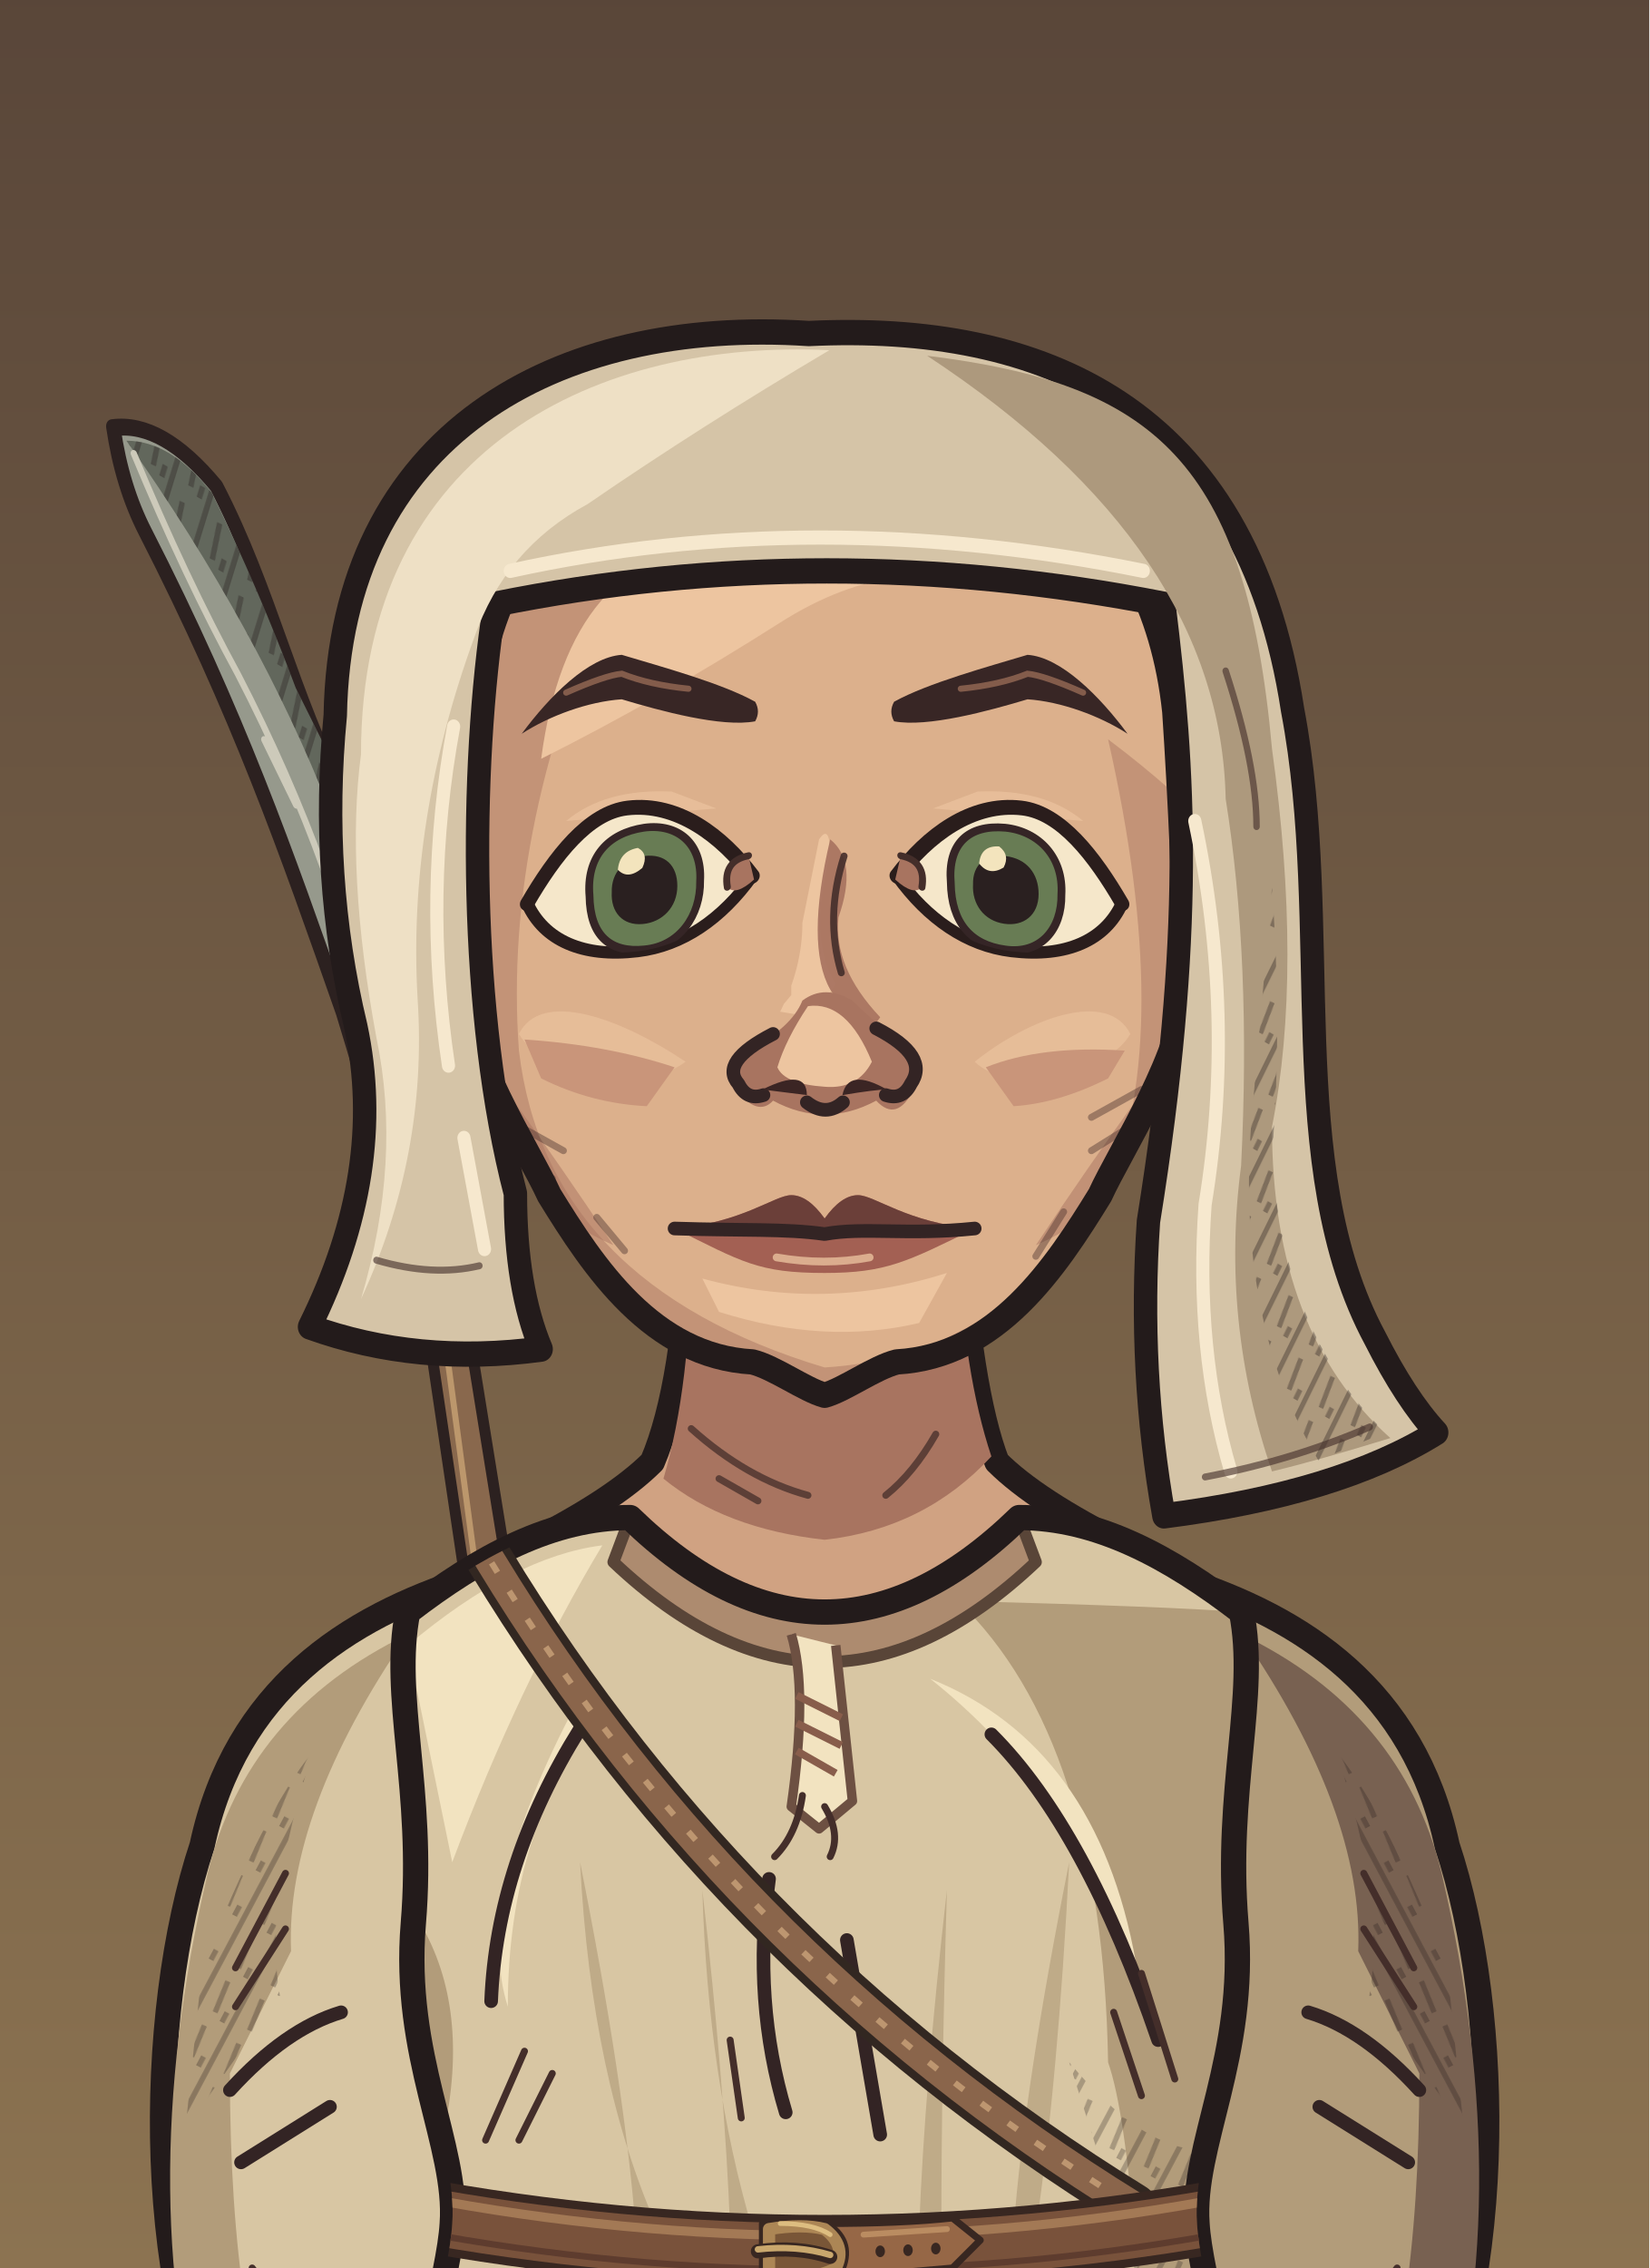
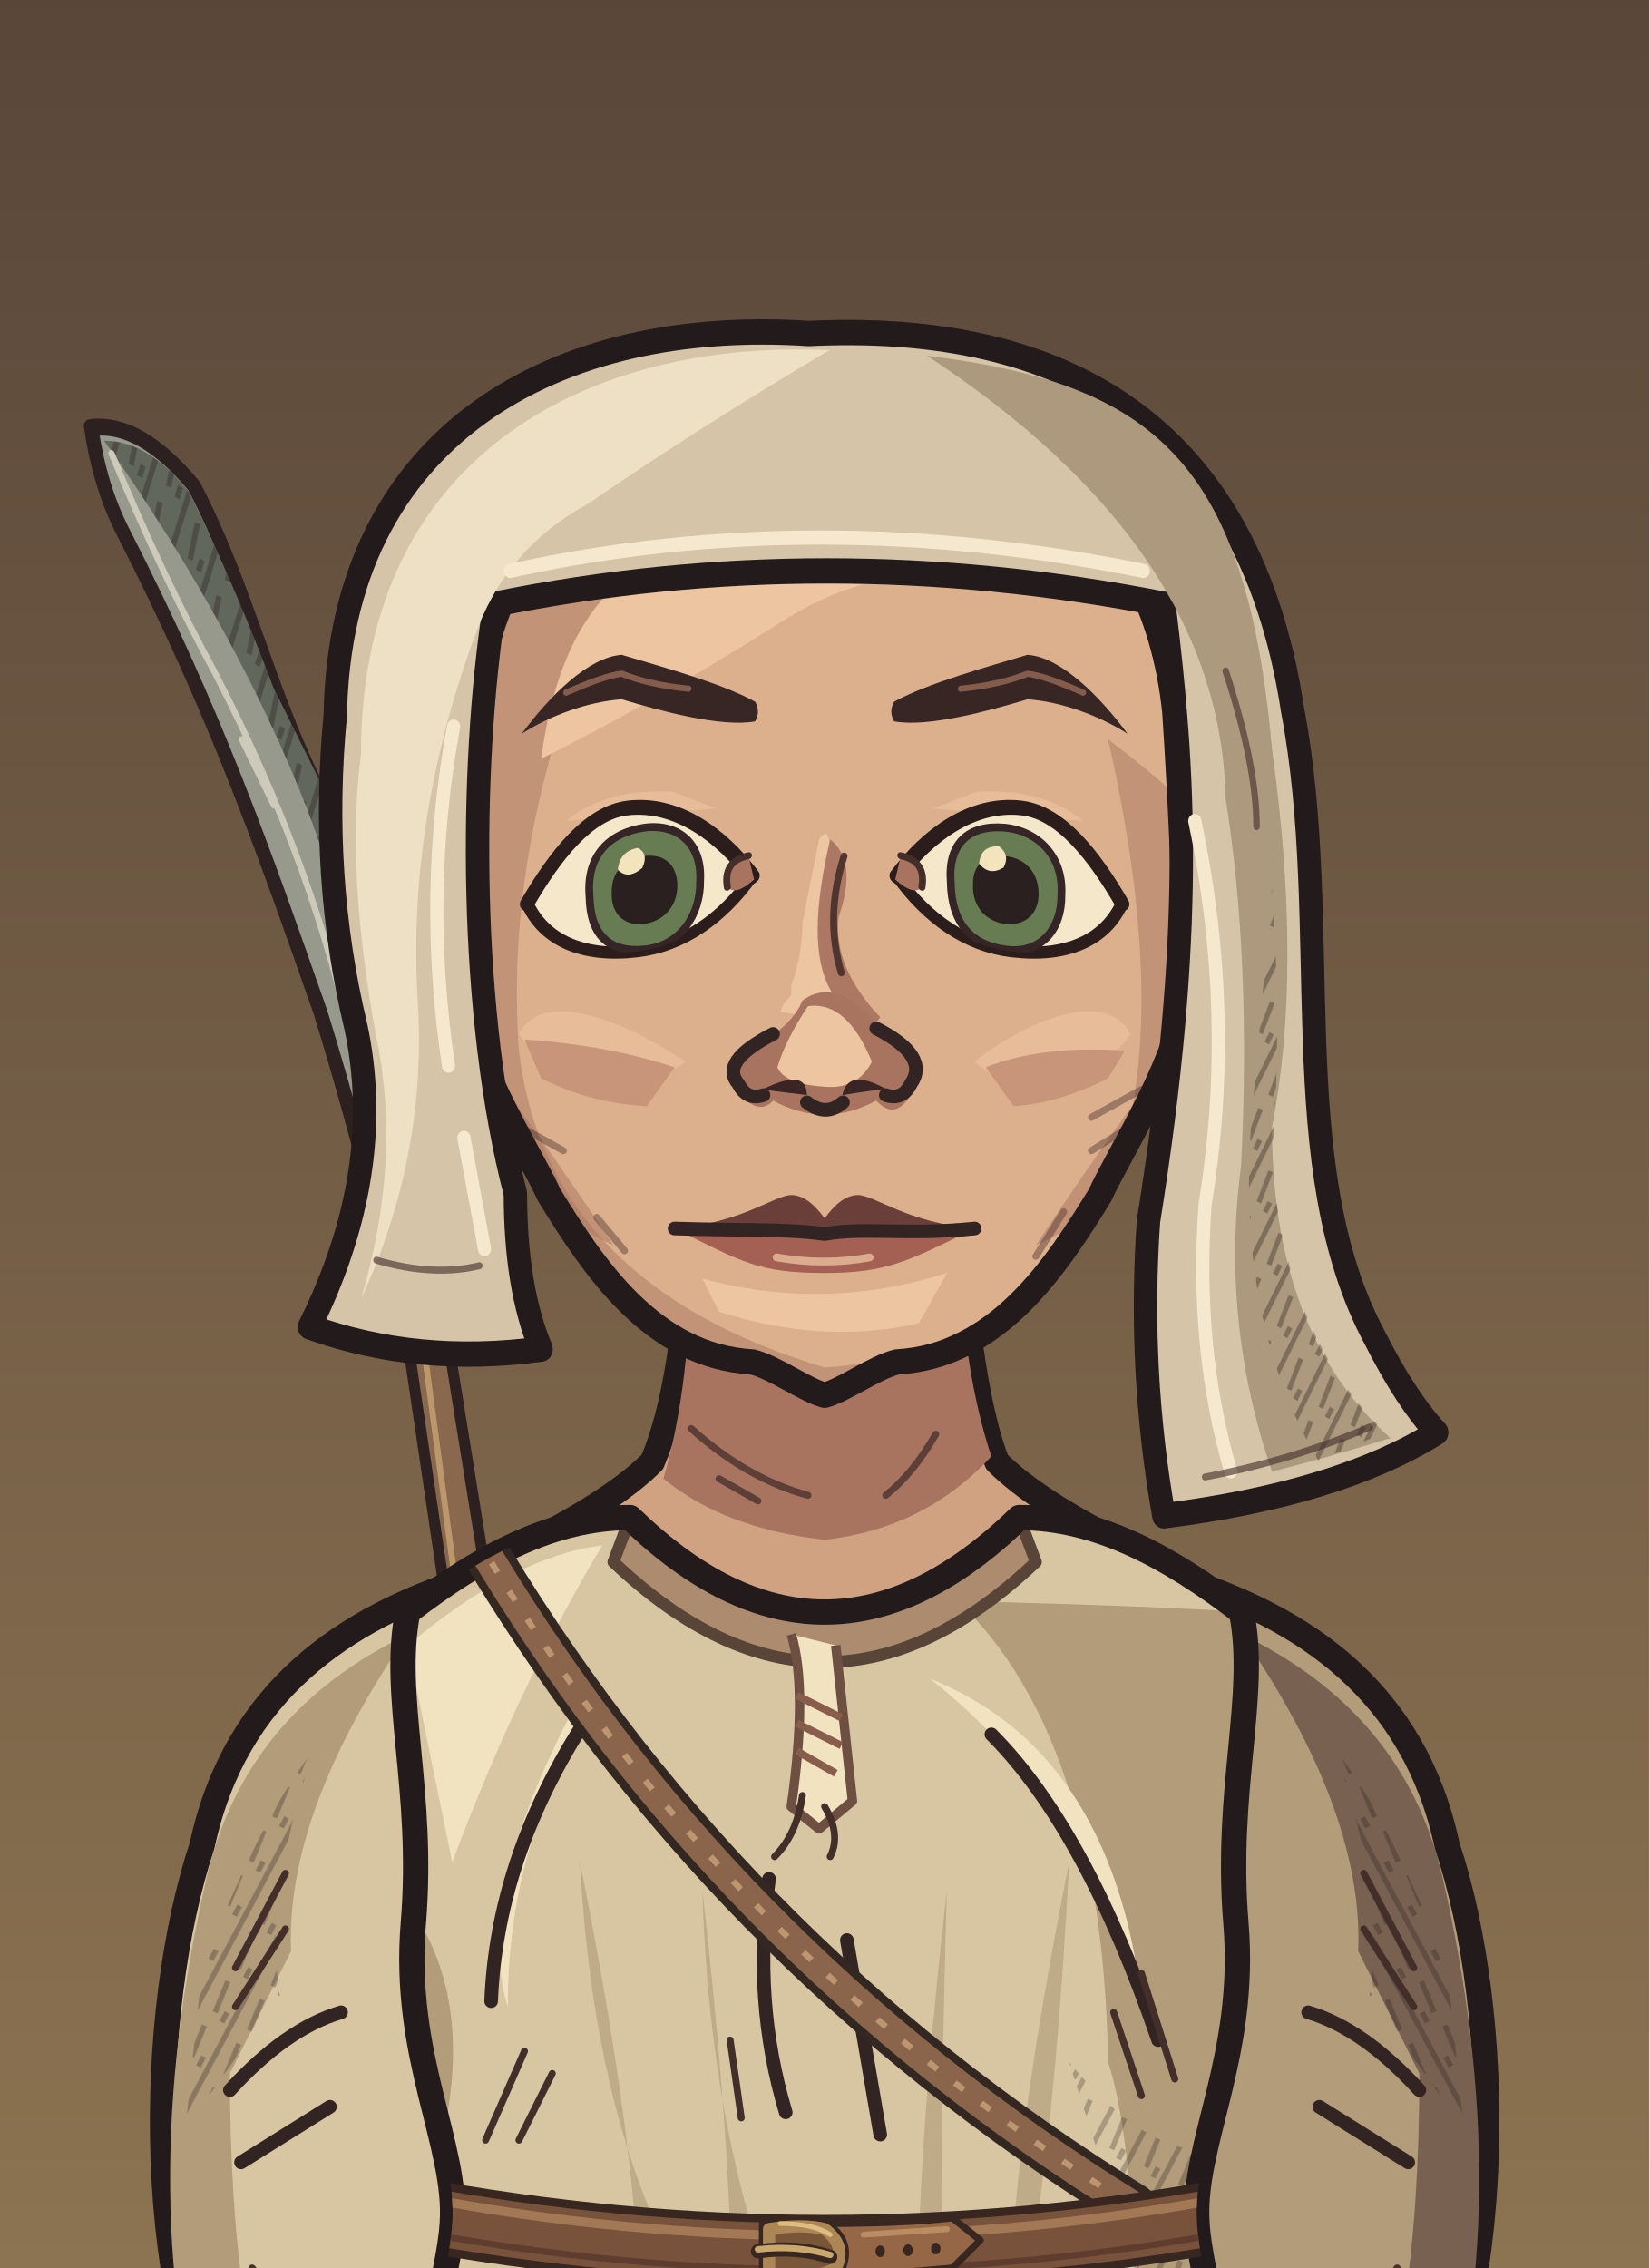
<svg xmlns="http://www.w3.org/2000/svg" xmlns:xlink="http://www.w3.org/1999/xlink" aria-labelledby="title" width="320" height="440" viewBox="0 0 320 440" role="img" data-belt="leather">
  <defs>
    <style>
      .edge {stroke:#231b1b;stroke-width:4.55;stroke-linecap:round;stroke-linejoin:round}
      .seam {fill:none;stroke:#332424;stroke-width:2.45;stroke-linecap:round;stroke-linejoin:round}
      .etch {fill:none;stroke:#442e2a;stroke-width:1.25;stroke-linecap:round}
      .hair-line {fill:none;stroke:#967661;stroke-width:1.45;stroke-linecap:round}
      .white {fill:#f5e7ca;stroke:#2a1d1c;stroke-width:2.65;stroke-linejoin:round}
      .label {fill:#efdfc1;font:600 20px Georgia,serif}
      .muted {fill:#b8aa96;font:13px 'Segoe UI',sans-serif}
      .section {fill:#dcbb8e;font:600 14px 'Segoe UI',sans-serif}
    </style>
    <linearGradient id="umber" x2="0" y2="1" gradientUnits="objectBoundingBox">
      <stop stop-color="#594639" />
      <stop offset=".56" stop-color="#8e7552" />
      <stop offset="1" stop-color="#3c3029" />
    </linearGradient>
    <linearGradient id="ash" x2="0" y2="1" gradientUnits="objectBoundingBox">
      <stop stop-color="#3b423d" />
      <stop offset=".56" stop-color="#7a7d67" />
      <stop offset="1" stop-color="#242b28" />
    </linearGradient>
    <linearGradient id="rose" x2="0" y2="1" gradientUnits="objectBoundingBox">
      <stop stop-color="#51404a" />
      <stop offset=".56" stop-color="#8a6972" />
      <stop offset="1" stop-color="#372c33" />
    </linearGradient>
    <pattern id="paper-grain" width="63" height="57" patternUnits="userSpaceOnUse">
      <path d="M1 16l2-1m21-4 5-2m16 7 6-1M12 32l3-1m16 11 4-1m20-14 4 1M4 51l5-1m41 0 9-2" fill="none" stroke="#231a1b" stroke-width=".85" opacity=".19" />
      <path d="M4 5l9-1m29 2 2-1M1 40l4-1m12 9 1-1m21-23 4-1m9 12 5-2" fill="none" stroke="#f0dbb5" stroke-width=".85" opacity=".23" />
      <path d="M16 19h.6m13-3h.7m28 6h.7m-39 15h.6m23 4h.6m-12 11h.7m29-39h.7" fill="none" stroke="#21191a" stroke-width="1.2" opacity=".28" stroke-linecap="round" />
    </pattern>
    <pattern id="ink-lines" width="7" height="9" patternUnits="userSpaceOnUse" patternTransform="rotate(28)">
      <path d="M1 -2V10m2.8-8 .6 6m1.9-1v5" stroke="#271d1d" stroke-width=".95" fill="none" opacity=".65" />
    </pattern>
    <radialGradient id="vignette" cx=".5" cy=".39" r=".72">
      <stop offset=".47" stop-color="#20191c" stop-opacity="0" />
      <stop offset="1" stop-color="#20191c" stop-opacity=".48" />
    </radialGradient>
    <g id="firs" fill="currentColor">
      <path d="M10 439Q15 379 12 300L9 220 15 146 15 54 19 80 21 147 28 230 25 326 29 439Z" />
      <path d="M17 169Q27 174 45 174L57 169 49 179 27 187 17 185                M18 194Q29 196 52 192L63 183 56 194 26 205 16 207                M15 225Q46 230 67 218L77 206 71 223 42 238 18 241                M17 252Q48 255 78 245L91 230 84 249 52 266 20 269                M14 282Q40 281 71 278L88 261 84 281 57 291 19 298                M19 312Q43 316 69 310L88 299 84 310 58 322 22 325" />
      <path d="M6 312 0 315V284L11 285M0 266 13 270V250L0 249M0 220 15 221 15 206 0 202                M0 180 16 181V167L0 165M0 141 15 150V138L0 133M0 112 17 127V118L0 104" />
      <path d="M64 440Q55 380 58 324L59 258 63 217 68 222 65 266 68 328 76 440Z                M63 291Q78 294 89 282L100 267 96 283 81 301 62 307                M63 323Q80 323 106 304L98 321 68 339                M63 316Q44 306 37 293L41 307 64 329Z" />
    </g>
    <g id="brambles" fill="none" stroke="currentColor" stroke-linecap="round" stroke-linejoin="round">
      <path stroke-width="3.8" d="M9 440Q13 401 21 380T26 333m-8 57Q39 375 43 352m-28 46Q6 377 0 376M41 440Q41 402 63 385m-20 44q26-6 39-30" />
      <path stroke-width="2" d="M23 364l14-13m-12 4-7-15m20 29 17-4m-15-1 1-11m13 49 2-17m2 14 18-5m-34 32q-12-10-17-10" />
    </g>
    <g id="night-scratches" fill="none" stroke="currentColor" stroke-width="1.2" stroke-linecap="round">
      <path d="M16 113q32-11 54-8m-30 9 16-3m184-40q19-4 44 1m-11 7 19 4                M24 335q33-3 68-16m-44 16 26-4m164-9q31 5 60-3m-39 8 38-3                M27 391q22-6 52-5m168 14q28-8 57-8m-40 11 24-4                M55 178l18-6m177 36 17 3m-12-4 17-1" />
    </g>
    <g id="shirt-setting">
      <rect width="320" height="440" fill="url(#umber)" />
      <path d="M50 217q24 8 64 1l-15 7-56 6m176-90q39-13 70-5l-26 4 28 2-64 6" fill="#856c54" opacity=".5" />
      <use xlink:href="#firs" style="color:#342827" opacity=".52" transform="translate(-26 8)" />
      <use xlink:href="#firs" style="color:#413128" opacity=".58" transform="translate(340 101) scale(-1 .81)" />
      <use xlink:href="#night-scratches" style="color:#dfbb87" opacity=".28" />
      <use xlink:href="#brambles" style="color:#291f22" opacity=".71" />
      <rect width="320" height="440" fill="url(#vignette)" />
      <rect width="320" height="440" fill="url(#paper-grain)" />
    </g>
    <g id="armor-setting">
      <rect width="320" height="440" fill="url(#ash)" />
      <path d="M42 173q49-4 68 3l-43 6 25 3-49 4m151 35q47 10 104-6l-26 14-62 8Z" fill="#707764" opacity=".48" />
      <use xlink:href="#firs" style="color:#27312c" opacity=".64" transform="translate(-36 30)" />
      <use xlink:href="#firs" style="color:#303833" opacity=".75" transform="translate(324 45) scale(-.86 1.03)" />
      <use xlink:href="#brambles" style="color:#252a27" opacity=".62" transform="translate(319 10) scale(-1 1)" />
      <use xlink:href="#night-scratches" style="color:#d8d8a9" opacity=".28" transform="translate(-2 21)" />
      <rect width="320" height="440" fill="url(#vignette)" />
      <rect width="320" height="440" fill="url(#paper-grain)" />
    </g>
    <g id="woman-setting">
      <rect width="320" height="440" fill="url(#rose)" />
      <path d="M44 235q40-4 76-1l-20 6-36 2 19 3-44 5m183-50q35 3 60-3l-24 9-31 2" fill="#775d65" opacity=".6" />
      <use xlink:href="#firs" style="color:#3b2b34" opacity=".58" transform="translate(-20 84) scale(.86 .91)" />
      <use xlink:href="#firs" style="color:#3d2e39" opacity=".68" transform="translate(327 54) scale(-.85 .98)" />
      <path d="M300 440q-2-82-6-173l-9-103 7-35 12 42 9 98 7 171Z                M294 195q-10-18-25-24l-15-1 13-4 11 2 18 15                M285 162q-13-22-34-27l-7 4 7-11 17 4 20 17                M303 242q-18-23-36-27l-13 3 15-9 11 2 21 15" fill="#3a2b33" opacity=".64" />
      <use xlink:href="#brambles" style="color:#2d2229" opacity=".8" transform="translate(12 6)" />
      <use xlink:href="#night-scratches" style="color:#e1b8a8" opacity=".28" transform="translate(0 7)" />
      <rect width="320" height="440" fill="url(#vignette)" />
      <rect width="320" height="440" fill="url(#paper-grain)" />
    </g>
    <pattern id="mail-rings" width="14" height="13" patternUnits="userSpaceOnUse" patternTransform="rotate(-7)">
      <path d="M-1 2q3-3 6 0 1 3-2 5Q0 8-1 5M6 2q3-3 6 0 1 3-2 5Q7 8 6 5M3 8q3-3 6 0 1 3-2 5-3 1-4-2M10 8q3-3 6 0" fill="none" stroke="#2d2c28" stroke-width="1.6" stroke-linecap="round" />
      <path d="M-.5 4q1.5-2 3-1m5 1q1.4-2 3-1M4 10q1.5-2 3-1m4 1q1.4-2 3-1" fill="none" stroke="#9a9b87" stroke-width="1.12" opacity=".78" stroke-linecap="round" />
    </pattern>
    <pattern id="armor-plates" width="47" height="24" patternUnits="userSpaceOnUse" patternTransform="translate(4 4) rotate(2)">
      <path d="M1 0l21 .7 1 18-3 3-17-1-1-4Zm24 1 19-1 2 15-3 7-19-2Z" fill="#85867a" stroke="#352e2a" stroke-width="1.75" stroke-linejoin="round" />
      <path d="M2 2l18 .2-.2 4L5 7 4 17Zm24 0 16-1 1 4-14 2-3 10Z" fill="#a9a58d" />
      <path d="M19 4l4 14-3 3-16-1 13-4Zm22 2 4 10-2 5-17-1 13-4Z" fill="#62655f" />
      <path d="M7 7l1-.5m6 12 3-2m16-7 5-1m-7 5 4-2" fill="none" stroke="#d0c0a0" stroke-width=".9" opacity=".76" />
      <path d="M6 12q2-2 2.7 1-1 2.2-2.7.5Zm12 1q1.8-2 2.4.6-1 2.6-2.5.8Zm11 1q1-2.2 2.8-1-.2 2.9-2.8 2.1Zm12-2q2.2-1.4 2.3.8-1 2.3-2.3.5Z" fill="#3c342d" />
    </pattern>
    <clipPath id="portrait-frame">
      <rect width="320" height="752" />
    </clipPath>
    <clipPath id="wardrobe-torso-mask">
      <path d="M125 273 C111 273 98 280 85 290 C82 305 88 322 86 346 C84 370 94 386 93 400 C92 418 70 476 45 700 Q160 719 275 700 C250 476 228 418 227 400 C226 386 236 370 234 346 C232 322 238 305 235 290 C222 280 209 273 195 273 Q160 307 125 273Z" />
    </clipPath>
    <clipPath id="wardrobe-sleeve-mask">
      <path d="M96 284C74 291 54 304 48 332C38 362 37 415 55 445H87Q114 406 114 336Z" />
    </clipPath>
    <clipPath id="face-shape-clip">
      <path d="M 160 73 C 191 73 219 90 223 128 C 224 143 225 164 225 177 C 225 189 213.19 207 209.55 215 C 201.55 228 191 244 173 245 C 169 246 163.6 250 160 251 C 156.4 250 151 246 147 245 C 129 244 118.45 228 110.45 215 C 106.81 207 95 189 95 177 C 95 164 96 143 97 128 C 101 90 129 73 160 73 Z" />
    </clipPath>
    <clipPath id="face-features-eye-left">
      <path d="M-21 0 C-16 -8 -10 -15 -3 -15 C6 -15 14 -8 19.5 0 C14 7 7 11 -1 11 C-11 11 -18 7 -21 0Z" />
    </clipPath>
    <clipPath id="face-features-eye-right">
      <path d="M-21 0 C-16 -8 -10 -15 -3 -15 C6 -15 14 -8 19.5 0 C14 7 7 11 -1 11 C-11 11 -18 7 -21 0Z" />
    </clipPath>
    <clipPath id="face-features-nose-bridge">
      <path d="M154 144H167V179L172 185V187H149V185L154 179Z" />
    </clipPath>
    <clipPath id="full-costume-hands-clip">
      <rect x="0" y="445" width="320" height="307" />
    </clipPath>
  </defs>
  <svg width="320" height="440" viewBox="11.636 0 296.727 408" overflow="hidden">
    <g data-part="full-costume">
      <rect width="320" height="752" fill="url(#umber)" />
      <ellipse cx="160" cy="731" rx="113" ry="10" fill="#261f20" opacity=".5" />
      <g data-part="back-weapon" data-style="eur_east_angkor_phkak">
-         <g transform="matrix(1 0 0.17 1.17 108.1 332)">
+         <g transform="matrix(1 0 0.17 1.17 104.1 332)">
          <path d="M-6-96L1-96L2.9 6Q4 20 6.8 34L22 111Q21 116 14 114L-.8 34Q-3.3 20-5.65 6Z" fill="#89684d" stroke="#2c2120" stroke-width="2" stroke-linecap="round" stroke-linejoin="round" data-part="back-shaft" />
          <path d="M-3-91L-4-16M-2 16Q-.5 24 1.5 34L15.5 108M11 68l4.5 23" fill="none" stroke="#bc976c" stroke-width="1.1" stroke-linecap="round" stroke-linejoin="round" />
          <path d="M-7-86Q-9-107-13-128C-19-153-24-174-36-202Q-39-209-39-218Q-30-219-22-209C-15-193-14-177-7-161Q-1-149 3-140Q3-116 2-88Z" fill="#96998c" stroke="#2c2120" stroke-width="2.6" stroke-linecap="round" stroke-linejoin="round" />
          <path d="M-37-216Q-29-216-23-208Q-17-193-13-178L1-144L0-90L-3-90Q-2-129-10-159Q-18-187-37-216Z" fill="#62675c" />
          <path d="M-37-216Q-29-216-23-208Q-17-193-13-178L1-144L0-90L-3-90Q-2-129-10-159Q-18-187-37-216Z" fill="url(#ink-lines)" opacity="0.52" />
          <path d="M-36-214Q-30-195-23-180Q-10-150-8-121l3 29M-20-170l4 10" fill="none" stroke="#cdcaba" stroke-width="1.15" stroke-linecap="round" stroke-linejoin="round" />
          <path d="M-7-91L2-92L3-85L-7-84Z" fill="#6e5838" stroke="#2c2120" stroke-width="1.6" stroke-linecap="round" stroke-linejoin="round" />
        </g>
      </g>
      <g>
        <g transform="translate(9 0)">
          <path d="M99 689Q119 683 138 691L142 718Q139 728 120 729H86Q72 728 77 717Q82 708 99 704Z" fill="#654939" class="edge" />
          <path d="M86 718Q108 706 137 711L139 720Q110 730 83 724Z" fill="#87624a" />
          <path d="M101 711L103 700Q115 704 136 707" class="etch" />
          <path d="M83 725Q108 731 137 724" class="seam" />
        </g>
      </g>
      <g transform="translate(320 0) scale(-1 1)">
        <g transform="translate(9 0)">
          <path d="M99 689Q119 683 138 691L142 718Q139 728 120 729H86Q72 728 77 717Q82 708 99 704Z" fill="#654939" class="edge" />
          <path d="M86 718Q108 706 137 711L139 720Q110 730 83 724Z" fill="#87624a" />
          <path d="M101 711L103 700Q115 704 136 707" class="etch" />
          <path d="M83 725Q108 731 137 724" class="seam" />
        </g>
      </g>
    </g>
    <g clip-path="url(#portrait-frame)">
      <g data-part="neck">
        <g id="face-shape-neck">
          <path d="M 136 219 Q 135 249 129 263 Q 122 270 106 278 L 123 301 197 301 214 278 Q 198 270 191 263 Q 186 250 184 219 Z" fill="#d0a282" class="edge" />
          <path d="M 136 224 184 224 Q 185 247 190 262 Q 178 275 160 277 Q 142 275 131 266 Q 136 249 136 224 Z" fill="#a87460" />
          <path d="M 136 257 q 10 9 21 12 m -16 -3 7 4 m 32 -12 q -4 7 -9 11" class="etch" opacity=".75" />
        </g>
      </g>
      <g id="wardrobe-outfit-nw_nov_womens_rubakha" data-outfit="nw_nov_womens_rubakha">
        <path d="M96 284C74 291 54 304 48 332C38 362 37 415 55 445H87Q114 406 114 336Z" fill="#d8c6a3" class="edge" data-part="sleeve-outline" data-side="left" />
        <g data-part="sleeve-left" clip-path="url(#wardrobe-sleeve-mask)">
          <path d="M49 337 Q56 308 85 294 Q63 326 64 351 L53 373 Q53 421 64 444 H50 Q35 397 49 337Z" fill="#b29c7a" />
          <path d="M48 354 Q59 326 68 315 Q59 342 62 359 L45 383Z" fill="url(#ink-lines)" opacity=".44" />
          <path d="M53 376 q10 -11 20 -14 m-18 27 16 -10 M52 414 q4 11 13 21" class="seam" />
          <path d="M54 354 l9 -17 m-9 24 9 -14 m-6 61 10 13" class="etch" />
          <path d="M39 421 Q61 428 103 420" fill="none" stroke="#806352" stroke-width="5" />
          <path d="M39 421 Q61 428 103 420" fill="none" stroke="#d0af86" stroke-width="1.55" stroke-dasharray="2 2.5" />
        </g>
        <g transform="translate(320 0) scale(-1 1)">
          <path d="M96 284C74 291 54 304 48 332C38 362 37 415 55 445H87Q114 406 114 336Z" fill="#b29c7a" class="edge" data-part="sleeve-outline" data-side="right" />
          <g data-part="sleeve-right" clip-path="url(#wardrobe-sleeve-mask)">
            <path d="M49 337 Q56 308 85 294 Q63 326 64 351 L53 373 Q53 421 64 444 H50 Q35 397 49 337Z" fill="#786151" />
            <path d="M48 354 Q59 326 68 315 Q59 342 62 359 L45 383Z" fill="url(#ink-lines)" opacity=".44" />
            <path d="M53 376 q10 -11 20 -14 m-18 27 16 -10 M52 414 q4 11 13 21" class="seam" />
            <path d="M54 354 l9 -17 m-9 24 9 -14 m-6 61 10 13" class="etch" />
            <path d="M39 421 Q61 428 103 420" fill="none" stroke="#806352" stroke-width="5" />
            <path d="M39 421 Q61 428 103 420" fill="none" stroke="#d0af86" stroke-width="1.55" stroke-dasharray="2 2.5" />
          </g>
        </g>
        <path d="M125 273 C111 273 98 280 85 290 C82 305 88 322 86 346 C84 370 94 386 93 400 C92 418 70 476 45 700 Q160 719 275 700 C250 476 228 418 227 400 C226 386 236 370 234 346 C232 322 238 305 235 290 C222 280 209 273 195 273 Q160 307 125 273Z" fill="#d8c6a3" />
        <g data-part="torso" clip-path="url(#wardrobe-torso-mask)">
          <path d="M85 296 Q104 280 120 278 Q105 303 93 335Z" fill="#f2e3c0" />
          <path d="M184 288 Q222 289 235 290 L280 710 H219 Q223 405 211 371 Q210 313 184 288Z" fill="#b29c7a" />
          <path d="M86 344 Q96 359 92 381 L77 402 L69 359Z" fill="#b29c7a" />
          <path d="M204 371 Q220 390 232 386 L231 416 L217 412Z" fill="url(#ink-lines)" opacity=".42" />
          <path d="M120 307 Q103 329 103 361 Q97 342 114 309Z M179 302 Q209 314 216 353 Q203 321 179 302Z" fill="#f2e3c0" />
          <path d="M133 412Q124 460 107 695Q94 680 133 412Z M174 418Q185 444 199 697Q185 684 174 418Z" fill="#f2e3c0" opacity=".68" />
          <path d="M134 423Q114 480 107 688 M158 447Q157 490 148 690" class="etch" />
          <path d="M50 693Q160 712 270 693" class="seam" />
          <path d="M116 311 Q101 335 100 360 M190 312 Q207 329 220 367 M150 338 q-3 22 3 42 m11 -31 6 35 M184 420q5 12 6 24" class="seam" />
          <path d="M106 369 l-7 16 m12 -12 -6 12 M217 355 l6 19 m-11 -12 5 15 M143 367 l2 14 m65 44 4 13" class="etch" />
          <path d="M125 273 Q160 307 195 273 l3 8 Q160 317 122 281Z" fill="#ad8b6f" stroke="#594538" stroke-width="2.15" stroke-linejoin="round" />
          <path d="M154 294Q157 304 154 325l5 4 6-5-3-28" fill="#f2e3c0" stroke="#6d5042" stroke-width="1.7" stroke-linejoin="round" />
          <path d="M155 305l8 4m-8 1 8 4m-8 1 7 4" fill="none" stroke="#885d4b" stroke-width="1.35" />
          <path d="M156 323Q155 330 151 334 M160 325Q163 330 161 334" class="etch" />
          <path d="M116 335 Q124 375 126 401 L130 401 Q118 374 116 335Z" fill="#b29c7a" opacity="0.66" />
          <path d="M138 340 Q142 375 143 401 L147 401 Q139 374 138 340Z" fill="#b29c7a" opacity="0.66" />
          <path d="M182 340 Q178 375 177 401 L181 401 Q181 374 182 340Z" fill="#b29c7a" opacity="0.66" />
          <path d="M204 335 Q196 375 194 401 L198 401 Q202 374 204 335Z" fill="#b29c7a" opacity="0.66" />
          <g data-part="checked-waist-panel">
            <defs>
              <pattern id="wardrobe-nw-checked-waist-panel-weave" width="20" height="20" patternUnits="userSpaceOnUse" patternTransform="rotate(-5)">
                <rect width="20" height="20" fill="#98635c" />
                <path d="M4 0V20" fill="none" stroke="#564550" stroke-width="6" opacity="0.84" />
                <path d="M0 5H20" fill="none" stroke="#564550" stroke-width="6.5" opacity="0.72" />
                <path d="M10 0V20 M0 11H20" fill="none" stroke="#d5a186" stroke-width="1.1" opacity="0.78" />
              </pattern>
            </defs>
            <path d="M114 403 Q160 413 206 403 Q213 452 222 646 Q160 655 98 646 Q107 452 114 403Z" fill="url(#wardrobe-nw-checked-waist-panel-weave)" stroke="#473331" stroke-width="2.45" stroke-linejoin="round" />
            <path d="M190 411Q191 529 185 646h6Q197 530 194 410Z" fill="#4f3540" opacity="0.54" />
            <path d="M189 415Q190 530 185 646" fill="none" stroke="#e0ab8c" stroke-width="1.2" opacity="0.53" />
          </g>
        </g>
        <path d="M125 273 C111 273 98 280 85 290 C82 305 88 322 86 346 C84 370 94 386 93 400 C92 418 70 476 45 700 Q160 719 275 700 C250 476 228 418 227 400 C226 386 236 370 234 346 C232 322 238 305 235 290 C222 280 209 273 195 273 Q160 307 125 273Z" fill="none" class="edge" />
      </g>
      <g data-part="shoulder-strap" data-style="eur_east_angkor_phkak" clip-path="url(#wardrobe-torso-mask)">
        <path d="M97 276 Q141 351 215.61 397" fill="none" stroke="#322721" stroke-width="8.4" stroke-linecap="round" />
        <path d="M97 276 Q141 351 215.61 397" fill="none" stroke="#8a654b" stroke-width="5.5" stroke-linecap="round" />
        <path d="M97 276 Q141 351 215.61 397" fill="none" stroke="#bd9670" stroke-width="1.1" stroke-dasharray="2 4" />
      </g>
      <g id="face-shape">
        <path d="M 160 73 C 191 73 219 90 223 128 C 224 143 225 164 225 177 C 225 189 213.19 207 209.55 215 C 201.55 228 191 244 173 245 C 169 246 163.6 250 160 251 C 156.4 250 151 246 147 245 C 129 244 118.45 228 110.45 215 C 106.81 207 95 189 95 177 C 95 164 96 143 97 128 C 101 90 129 73 160 73 Z" fill="#dcb08c" />
        <g clip-path="url(#face-shape-clip)">
          <path d="M 70 141 Q 104 91 123 103 Q 102 148 105 189 Q 110 231 160 246 Q 192 244 211 214 Q 223 186 211 133 Q 235 151 250 174 L 250 265 70 265 Z" fill="#c39377" />
          <path d="M 109 136.5 Q 114 99 142 98 Q 173 89 195 107 Q 174 98 152 112 Q 130 126 109 136.5 Z" fill="#edc5a0" />
          <g transform="translate(160 0) scale(-1 1)">
            <path d="M 25 191 C 37 183 51 178 55 186 C 51 193 34 197.667 25 191 Z" fill="#edc5a0" opacity=".605" />
            <path d="M 27 192 Q 39 188 54 187 L 51 194 Q 42 198.5 32 199 Z" fill="#c9957a" />
            <path d="M 56 198 Q 48 209 38 224 Q 52 218 62 202 Z" fill="#a87460" opacity=".51" />
          </g>
          <g transform="translate(160 0) scale(1 1)">
            <path d="M 27 191 C 37 183 51 178 55 186 C 51 193 34 197.667 27 191 Z" fill="#edc5a0" opacity=".605" />
            <path d="M 29 192 Q 39 188 54 189 L 51 194 Q 42 198.5 34 199 Z" fill="#c9957a" />
            <path d="M 56 198 Q 48 209 38 224 Q 52 218 62 202 Z" fill="#a87460" opacity=".51" />
          </g>
          <path d="M 92 183 Q 99 211 120 232 L 132 247 119 248 Q 98 234 85 212 Z M 229 184 Q 224 217 203 241 L 193 250 209 247 Q 230 233 240 211 Z" fill="url(#ink-lines)" opacity=".42" />
          <path d="M 138 230 Q 160 236 182 229 L 177 238 Q 160 242 141 236 Z" fill="#edc5a0" />
          <path d="M 104 202 l 9 5 m -8 1 6 4 m 97 -11 9 -5 m -9 11 8 -5 m -97 17 5 6 m 74 1 5 -8" class="etch" opacity=".42" />
        </g>
        <path d="M 160 73 C 191 73 219 90 223 128 C 224 143 225 164 225 177 C 225 189 213.19 207 209.55 215 C 201.55 228 191 244 173 245 C 169 246 163.6 250 160 251 C 156.4 250 151 246 147 245 C 129 244 118.45 228 110.45 215 C 106.81 207 95 189 95 177 C 95 164 96 143 97 128 C 101 90 129 73 160 73 Z" fill="none" class="edge" />
      </g>
      <g clip-path="url(#face-shape-clip)">
        <g data-part="eyes">
          <g transform="matrix(1 -0.12 0 1 127.5 160)">
            <path d="M-14 -14 Q-7 -19 5 -17 L13 -13" fill="#edc5a0" opacity=".65" />
            <path d="M-21 0 C-16 -8 -10 -15 -3 -15 C6 -15 14 -8 19.5 0 C14 7 7 11 -1 11 C-11 11 -18 7 -21 0Z" class="white" style="stroke-width:2.15" />
            <g clip-path="url(#face-features-eye-left)">
              <g transform="translate(0 0) scale(1 1)">
                <path d="M-9.8 0 C-10.4 -7 -6.6 -10.9 0 -11.1 C6.1 -11.2 10.5 -7 10.1 -.3 C10.2 5.9 6.4 11 0 10.8 C-6.1 10.7 -9.7 7.2 -9.8 0Z" fill="#687c54" stroke="#352526" stroke-width="1.4" />
                <path d="M-5.8 -.2C-5.9-3.8-3.5-6 .1-6 3.8-6 6-3.6 6 .1 6 3.9 3.3 6.3-.2 6.2-3.9 6.1-6 3.3-5.8-.2Z" fill="#2a2020" />
                <path d="M-4.7-4.1Q-4.4-7.4-1.1-7.6 .9-6.3-.3-3.9-2.9-2-4.7-4.1Z" fill="#f3e4bd" />
              </g>
            </g>
            <path d="M-21 0 C-16 -8 -10 -15 -3 -15 C6 -15 14 -8 19.5 0" fill="none" stroke="#2a1d1c" stroke-width="2.65" stroke-linecap="round" />
            <path d="M18.8 -3.8 Q14.2 -3.4 15 1.4 Q16.5 3.2 19.8 .6Z" fill="#a87460" />
            <path d="M18.8 -3.8 Q14.2 -3.4 15 1.4" class="etch" />
          </g>
          <g transform="matrix(-1 -0.12 0 1 192.5 160)">
            <path d="M-14 -14 Q-7 -19 5 -17 L13 -13" fill="#edc5a0" opacity=".65" />
            <path d="M-21 0 C-16 -8 -10 -15 -3 -15 C6 -15 14 -8 19.5 0 C14 7 7 11 -1 11 C-11 11 -18 7 -21 0Z" class="white" style="stroke-width:2.15" />
            <g clip-path="url(#face-features-eye-right)">
              <g transform="translate(0 0) scale(-1 1)">
                <path d="M-9.8 0 C-10.4 -7 -6.6 -10.9 0 -11.1 C6.1 -11.2 10.5 -7 10.1 -.3 C10.2 5.9 6.4 11 0 10.8 C-6.1 10.7 -9.7 7.2 -9.8 0Z" fill="#687c54" stroke="#352526" stroke-width="1.4" />
                <path d="M-5.8 -.2C-5.9-3.8-3.5-6 .1-6 3.8-6 6-3.6 6 .1 6 3.9 3.3 6.3-.2 6.2-3.9 6.1-6 3.3-5.8-.2Z" fill="#2a2020" />
                <path d="M-4.7-4.1Q-4.4-7.4-1.1-7.6 .9-6.3-.3-3.9-2.9-2-4.7-4.1Z" fill="#f3e4bd" />
              </g>
            </g>
            <path d="M-21 0 C-16 -8 -10 -15 -3 -15 C6 -15 14 -8 19.5 0" fill="none" stroke="#2a1d1c" stroke-width="2.65" stroke-linecap="round" />
            <path d="M18.8 -3.8 Q14.2 -3.4 15 1.4 Q16.5 3.2 19.8 .6Z" fill="#a87460" />
            <path d="M18.8 -3.8 Q14.2 -3.4 15 1.4" class="etch" />
          </g>
        </g>
        <g data-part="brows">
          <g transform="matrix(1 0 0 1 127.5 129)">
            <path d="M-22 3 C-17 -3.76 -10 -10.8 -4 -11.2 C3 -9.1 14 -6.1 20 -2.76 Q21 -1 20 0.76 C14 1.9 3 -1.1 -4 -3.2 C-10 -2.8 -17 -0.24 -22 3Z" fill="#382625" />
            <path d="M-14 -4.4 Q-7 -7.5 -4 -7.8 Q1 -5.8 8 -5.1" fill="none" stroke="#835c4b" stroke-width="1.1" stroke-linecap="round" />
          </g>
          <g transform="matrix(-1 0 0 1 192.5 129)">
            <path d="M-22 3 C-17 -3.76 -10 -10.8 -4 -11.2 C3 -9.1 14 -6.1 20 -2.76 Q21 -1 20 0.76 C14 1.9 3 -1.1 -4 -3.2 C-10 -2.8 -17 -0.24 -22 3Z" fill="#382625" />
            <path d="M-14 -4.4 Q-7 -7.5 -4 -7.8 Q1 -5.8 8 -5.1" fill="none" stroke="#835c4b" stroke-width="1.1" stroke-linecap="round" />
          </g>
        </g>
        <g data-part="nose">
          <g clip-path="url(#face-features-nose-bridge)">
            <path d="M159 151 Q161 148 161 154 Q157 169 162 177 L158 183 152 182 Q156 174 156 166Z" fill="#edc5a0" />
            <path d="M161 151 Q166 155 162.5 165 Q161.5 174 170 183 L167 187 161 178 Q156.5 170 161 151Z" fill="#a87460" opacity=".93" />
            <path d="M163.5 154 Q160 165 163 175" class="etch" opacity=".9" />
          </g>
          <path d="M156 180 Q160 177 165 180 C167 182 169.28 184 174 188 Q178 192 176 196 Q173 202 169.28 198 Q160 203 150.72 198 Q148 201 144 196 Q142 192 146 189 Q154 185 156 180Z" fill="#a87460" />
          <path d="M157 181 Q164 180 168.5 191 Q165.95 196 160 195.5 Q152.775 195 151.5 192 Q153 187 157 181Z" fill="#edc5a0" />
          <path d="M150.72 186 Q141 191 144.5 195 Q146 198 149 197 M169.28 185 Q179 190 175.5 195 Q174 198 171 197" class="seam" />
          <path d="M148.8 196 q8 -4 8 1 q-8 -1 -8 -1Z M163.2 197 q1 -5 8 -1 q-2 0 -8 1Z" fill="#3b2524" />
          <path d="M156.8 198.3 Q160.25 201 163.3 198.3" class="seam" />
        </g>
        <g data-part="mouth">
          <path d="M133 221 C145.15 220 151 215 154 215 Q157 215 160 219.2 Q163 215 166 215 C169 215 174.85 220 187 221 C174.85 227 171 229 160 229 C148 229 145.15 227 133 221Z" fill="#a36053" />
          <path d="M133 221 C145.15 220 151 215 154 215 Q157 215 160 219.2 Q163 215 166 215 C169 215 174.85 220 187 221 C174.85 222.25 167 220.7 160 222 C153 221 145.15 221.4 133 221Z" fill="#56322f" opacity=".72" />
          <path d="M133 221 C145.15 221.4 153 221 160 222 C167 220.7 174.85 222.25 187 221" class="seam" />
          <path d="M151.36 226.2 Q160 227.7 168.1 226.2" fill="none" stroke="#edc5a0" stroke-width="1.4" stroke-linecap="round" opacity=".76" />
        </g>
      </g>
      <g id="headgear-nw_nov_plain_veil">
        <g transform="matrix(0.926 0 0 1 11.765 -4.3)">
          <path d="M65 133 C66 82.3 108 61.3 157 64.3 C202 62.3 242 77.3 251 132 C259 171 249 214 267 245 Q273 256 279 262 Q260 273 226 277 Q221 251 223 224 C232 172 230 143 226 113 Q160 101 96 113 C91 143 91 187 100 219 Q100 236 105 247 Q81 250 60 243 Q75 215 69 189 Q62 162 65 133 Z" fill="#d5c4a7" class="edge" />
          <path d="M70 140 C70 84.3 117 65.3 161 67.3 Q136 81 114 95 Q98 103 92 119 Q79 152 81 184 Q83 212 70 238 Q78 213 73 191 Q67 161 70 140 Z" fill="#eee0c5" />
          <path d="M180 68.3 C224 73.3 242 87.3 247 139 Q253 179 247 207 Q247 244 270 263 Q256 267 247 269 Q237 242 241 214 Q243 177 238 148 Q237 103 180 68.3 Z" fill="#ad997d" />
          <path d="M247 164 Q249 190 247 212 Q249 244 269 262 L256 267 Q240 242 243 206 Z" fill="url(#ink-lines)" opacity=".53" />
          <path d="M99 107 Q158 95 222 107 M88 135 Q82 165 87 196 M90 209 L94 229 M232 152 Q240 187 234 221 Q232 247 239 269" fill="none" stroke="#f6e8ce" stroke-width="2.55" stroke-linecap="round" stroke-linejoin="round" />
          <path d="M73 231 Q84 234 93 232 M234 270 Q251 267 266 261 M238 125 Q244 142 244 153" class="etch" opacity=".62" />
        </g>
      </g>
    </g>
    <g data-part="waist-accessories">
      <g data-part="belt" data-style="leather" clip-path="url(#wardrobe-torso-mask)" data-material-slot="belt">
        <path d="M85 398Q160 412 235 398" fill="none" stroke="#382721" stroke-width="13.1" stroke-linecap="round" stroke-linejoin="round" data-material-surface="fixed" />
        <path d="M85 398Q160 412 235 398" fill="none" stroke="#79523b" stroke-width="10.1" stroke-linecap="round" stroke-linejoin="round" data-material-surface="base" />
        <path d="M87 395.2Q160 409.2 233 395.2" fill="none" stroke="#a37955" stroke-width="1.65" stroke-linecap="round" stroke-linejoin="round" data-material-surface="light" />
        <path d="M86 401.3Q160 415.3 234 401.3" fill="none" stroke="#5e3c2e" stroke-width="1.15" stroke-linecap="round" stroke-linejoin="round" data-material-surface="shade" />
        <path d="M160 400Q174 400 183 399l5 4-5 5-23 2Z" fill="#966746" stroke="#382721" stroke-width="1.25" stroke-linecap="round" stroke-linejoin="round" data-material-surface="base" />
        <path d="M167 402l15-1" fill="none" stroke="#ba8c61" stroke-width="1.05" stroke-linecap="round" stroke-linejoin="round" data-material-surface="light" />
        <ellipse cx="170" cy="405" rx="0.85" ry="1.05" fill="#382721" data-material-surface="fixed" />
        <ellipse cx="175" cy="404.8" rx="0.85" ry="1.05" fill="#382721" data-material-surface="fixed" />
        <ellipse cx="180" cy="404.5" rx="0.85" ry="1.05" fill="#382721" data-material-surface="fixed" />
        <g transform="translate(156 405) scale(1)">
          <path d="M-7 -5Q-1 -6 4 -5Q9 -2 7 3Q4 7 -7 6Z" fill="#795637" stroke="#382721" stroke-width="1.65" stroke-linecap="round" stroke-linejoin="round" data-material-surface="fixed" />
          <path d="M-6 -4Q0 -5 4 -4Q8 -1 6 3Q3 5 -6 5Z" fill="none" stroke="#ac8655" stroke-width="2.2" stroke-linecap="round" stroke-linejoin="round" data-material-surface="fixed" />
          <path d="M-4 -5Q2 -5 5 -3M5 4l-4 1" fill="none" stroke="#ddbd80" stroke-width="0.85" stroke-linecap="round" stroke-linejoin="round" data-material-surface="fixed" />
          <path d="M-8 0q7 -1 13 1" fill="none" stroke="#382721" stroke-width="2.55" stroke-linecap="round" stroke-linejoin="round" data-material-surface="fixed" />
          <path d="M-8 -.35q7 -.8 13 1" fill="none" stroke="#c9a76d" stroke-width="1.15" stroke-linecap="round" stroke-linejoin="round" data-material-surface="fixed" />
        </g>
      </g>
    </g>
    <g data-part="handheld-equipment">
      <g data-part="hands" clip-path="url(#full-costume-hands-clip)">
        <g>
          <path d="M62 441 Q61 454 62 464 Q64 474 71 473Q86 473 84 460 L81 442Z" fill="#dcb08c" class="edge" data-part="hand" />
          <path d="M71 458Q79 454 83 460 M69 464q5 4 8 3" class="etch" />
        </g>
        <g transform="translate(320 0) scale(-1 1)">
          <path d="M62 441 Q61 454 62 464 Q64 474 71 473Q86 473 84 460 L81 442Z" fill="#dcb08c" class="edge" data-part="hand" />
          <path d="M71 458Q79 454 83 460 M69 464q5 4 8 3" class="etch" />
        </g>
      </g>
    </g>
  </svg>
</svg>
